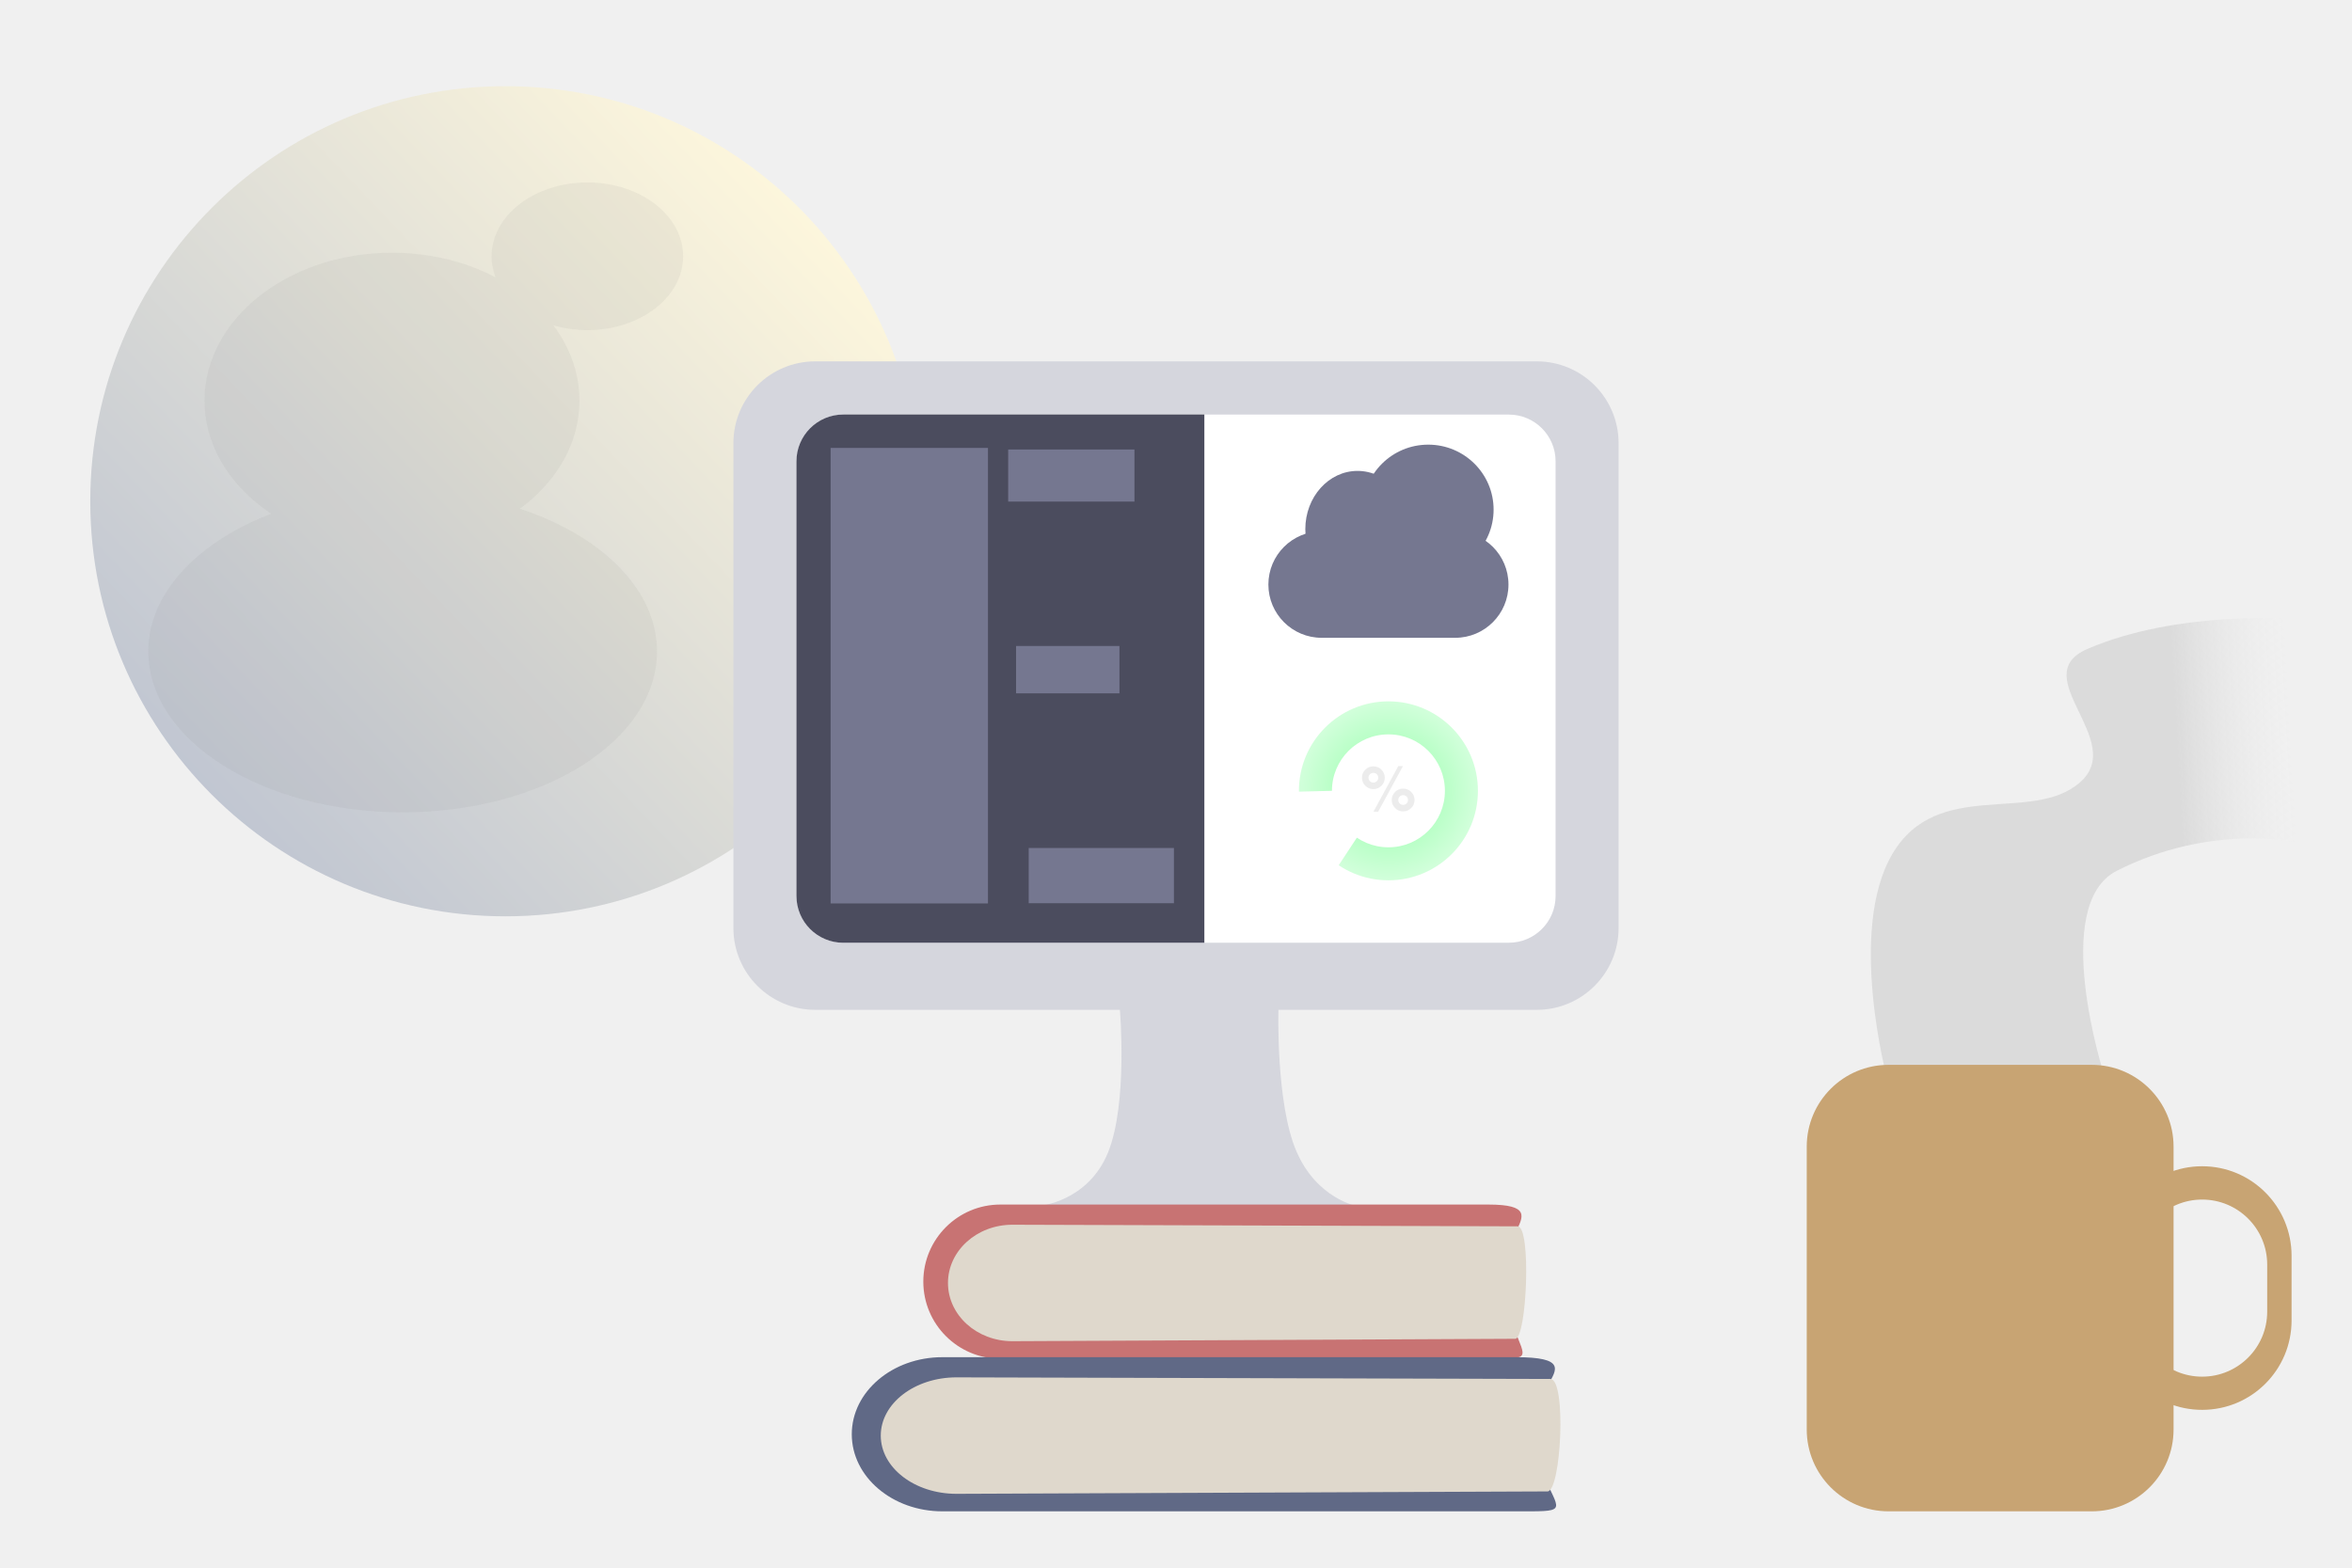
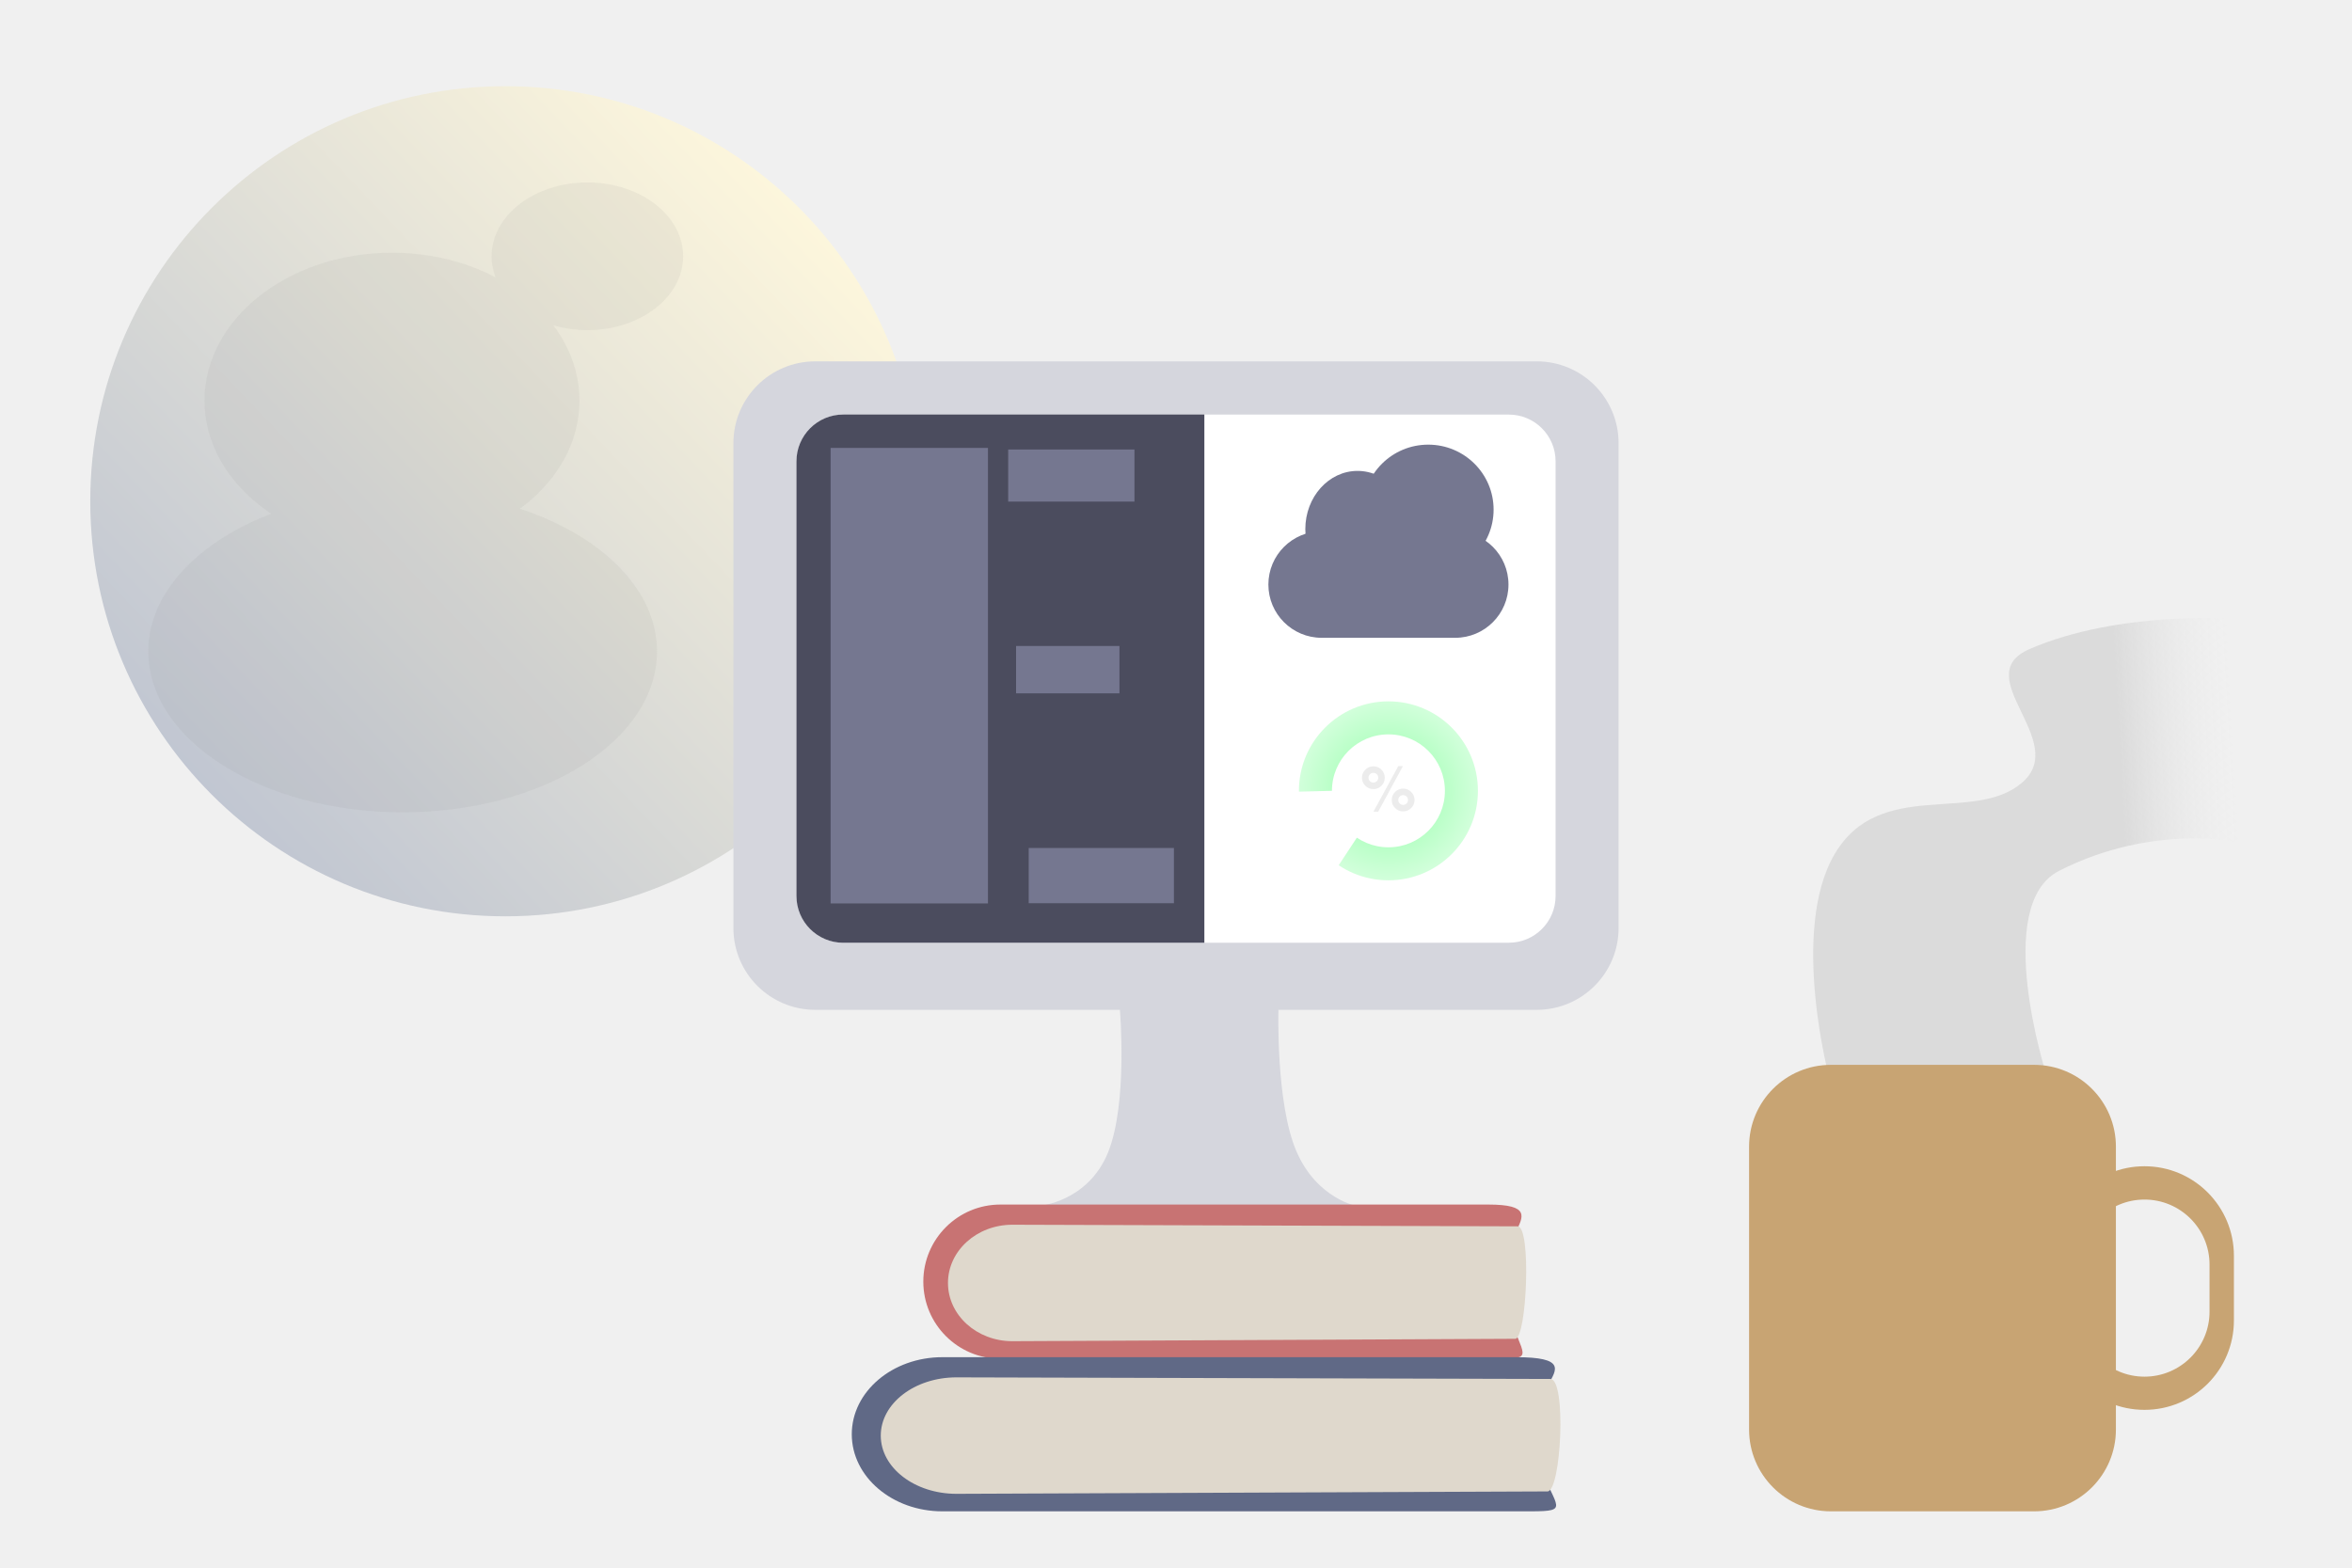
<svg xmlns="http://www.w3.org/2000/svg" xmlns:ns1="http://vectornator.io" height="100%" style="fill-rule:nonzero;clip-rule:evenodd;stroke-linecap:round;stroke-linejoin:round;" xml:space="preserve" width="100%" version="1.1" viewBox="0 0 600 400">
  <defs>
-     <linearGradient y1="94.738" id="LinearGradient" x1="549.462" y2="93.139" x2="578.407" gradientUnits="userSpaceOnUse" gradientTransform="matrix(1 0 0 1 7.45995 123.384)">
+     <linearGradient y1="94.738" id="LinearGradient" x1="549.462" y2="93.139" x2="578.407" gradientUnits="userSpaceOnUse" gradientTransform="matrix(1 0 0 1 -7.24853 123.384)">
      <stop stop-color="#dbdbdb" offset="0" />
      <stop stop-opacity="0" stop-color="#ececec" offset="1" />
    </linearGradient>
    <linearGradient y1="216.457" id="LinearGradient_2" x1="70.932" y2="55.373" x2="240.02" gradientUnits="userSpaceOnUse" gradientTransform="matrix(1 0 0 1 -28.8271 -7.30827)">
      <stop stop-color="#bec4d1" offset="0.011" />
      <stop stop-color="#fff8dd" offset="1" />
    </linearGradient>
    <radialGradient cx="357.925" r="22.834" id="RadialGradient" gradientUnits="userSpaceOnUse" gradientTransform="matrix(1 0 0 1 -3.7338 6.86128)" cy="194.924">
      <stop stop-color="#91ffa7" offset="0.011" />
      <stop stop-color="#d2ffdb" offset="1" />
    </radialGradient>
  </defs>
  <g id="Layer 1" ns1:layerName="Layer 1">
    <g opacity="1">
-       <path d="M481.449+275.37C481.449+275.37+471.211+237.473+482.735+217.908C494.26+198.343+518.274+210.296+530.549+199.683C542.824+189.07+516.562+172.499+532.479+165.592C555.206+155.729+584.795+157.873+584.795+157.873L585.867+214.906C585.867+214.906+563.997+209.975+539.983+222.196C522.814+230.934+536.767+274.298+536.767+274.298L481.449+275.37Z" opacity="1" fill="url(#LinearGradient)" />
-       <path d="M561.772+297.572C549.164+297.572+538.929+307.807+538.929+320.416L538.929+336.916C538.929+349.524+549.164+359.728+561.772+359.728C574.381+359.728+584.585+349.524+584.585+336.916L584.585+320.416C584.585+307.807+574.381+297.572+561.772+297.572ZM561.772+306.072C570.936+306.072+578.366+313.502+578.366+322.666L578.366+334.666C578.366+343.829+570.936+351.259+561.772+351.259C552.609+351.259+545.179+343.829+545.179+334.666L545.179+322.666C545.179+313.502+552.609+306.072+561.772+306.072Z" opacity="1" fill="#c8a473" />
-       <path d="M481.776+271.699L533.606+271.699C545.135+271.699+554.481+281.045+554.481+292.573L554.481+364.747C554.481+376.276+545.135+385.621+533.606+385.621L481.776+385.621C470.247+385.621+460.901+376.276+460.901+364.747L460.901+292.573C460.901+281.045+470.247+271.699+481.776+271.699Z" opacity="1" fill="#c8a473" />
+       <path d="M466.74+275.37C466.74+275.37+456.502+237.473+468.027+217.908C479.551+198.343+503.566+210.296+515.841+199.683C528.116+189.07+501.854+172.499+517.77+165.592C540.498+155.729+570.087+157.873+570.087+157.873L571.159+214.906C571.159+214.906+549.289+209.975+525.275+222.196C508.105+230.934+522.059+274.298+522.059+274.298L466.74+275.37Z" opacity="1" fill="url(#LinearGradient)" />
+       <path d="M547.064+297.572C534.456+297.572+524.22+307.807+524.22+320.416L524.22+336.916C524.22+349.524+534.456+359.728+547.064+359.728C559.672+359.728+569.876+349.524+569.876+336.916L569.876+320.416C569.877+307.807+559.672+297.572+547.064+297.572ZM547.064+306.072C556.227+306.072+563.658+313.502+563.658+322.666L563.658+334.666C563.658+343.829+556.227+351.259+547.064+351.259C537.901+351.259+530.47+343.829+530.47+334.666L530.47+322.666C530.47+313.502+537.901+306.072+547.064+306.072Z" opacity="1" fill="#c8a473" />
+       <path d="M467.068+271.699L518.898+271.699C530.426+271.699+539.772+281.045+539.772+292.573L539.772+364.747C539.772+376.276+530.426+385.621+518.898+385.621L467.068+385.621C455.539+385.621+446.193+376.276+446.193+364.747L446.193+292.573C446.193+281.045+455.539+271.699+467.068+271.699Z" opacity="1" fill="#c8a473" />
    </g>
  </g>
  <g id="Layer 4" ns1:layerName="Layer 4">
    <path d="M23.029+127.896C23.029+69.407+70.444+21.992+128.933+21.992C187.422+21.992+234.837+69.407+234.837+127.896C234.837+186.386+187.422+233.801+128.933+233.801C70.444+233.801+23.029+186.386+23.029+127.896Z" opacity="1" fill="url(#LinearGradient_2)" />
    <path d="M37.837+166.23C37.837+143.565+66.886+125.19+102.72+125.19C138.555+125.19+167.604+143.565+167.604+166.23C167.604+188.896+138.555+207.27+102.72+207.27C66.886+207.27+37.837+188.896+37.837+166.23ZM52.176+102.218C52.176+81.376+73.589+64.48+100.003+64.48C126.417+64.48+147.829+81.376+147.829+102.218C147.829+123.061+126.417+139.957+100.003+139.957C73.589+139.957+52.176+123.061+52.176+102.218ZM125.414+65.389C125.414+54.982+136.351+46.545+149.843+46.545C163.335+46.545+174.272+54.982+174.272+65.389C174.272+75.797+163.335+84.234+149.843+84.234C136.351+84.234+125.414+75.797+125.414+65.389Z" fill-opacity="0.087" fill="#7f7f7f" opacity="1" />
  </g>
  <g id="Layer 2" ns1:layerName="Layer 2">
    <path d="M207.969+92.202L392.031+92.202C403.56+92.202+412.906+101.548+412.906+113.077L412.906+236.787C412.906+248.316+403.56+257.662+392.031+257.662L326.134+257.662C326.134+257.662+325.443+281.441+330.699+293.709C335.954+305.978+346.35+307.798+346.35+307.798L265.278+307.668C265.278+307.668+277.543+306.591+282.645+294.09C287.748+281.588+285.688+257.662+285.688+257.662L207.969+257.662C196.44+257.662+187.094+248.316+187.094+236.787L187.094+113.077C187.094+101.548+196.44+92.202+207.969+92.202Z" opacity="1" fill="#d5d6dd" />
    <path d="M215.096+105.783L384.904+105.783C391.492+105.783+396.833+111.124+396.833+117.712L396.833+228.609C396.833+235.197+391.492+240.537+384.904+240.537L215.096+240.537C208.508+240.537+203.167+235.197+203.167+228.609L203.167+117.712C203.167+111.124+208.508+105.783+215.096+105.783Z" opacity="1" fill="#ffffff" />
    <path d="M215.11+105.768C208.522+105.768+203.172+111.117+203.172+117.705L203.172+228.611C203.172+235.199+208.522+240.549+215.11+240.549L307.235+240.549L307.235+105.768L215.11+105.768Z" opacity="1" fill="#4b4c5e" />
    <path d="M211.889+114.291L252.032+114.291L252.032+230.512L211.889+230.512L211.889+114.291Z" opacity="1" fill="#757790" />
    <path d="M257.189+114.694L289.402+114.694L289.402+127.982L257.189+127.982L257.189+114.694Z" opacity="1" fill="#757790" />
    <path d="M259.202+164.826L285.576+164.826L285.576+176.906L259.202+176.906L259.202+164.826Z" opacity="1" fill="#757790" />
    <path d="M262.423+216.367L299.468+216.367L299.468+230.46L262.423+230.46L262.423+216.367Z" opacity="1" fill="#757790" />
    <path d="M337.157+135.556L371.224+135.556C378.73+135.556+384.815+141.641+384.815+149.147L384.815+149.147C384.815+156.653+378.73+162.737+371.224+162.737L337.157+162.737C329.651+162.737+323.567+156.653+323.567+149.147L323.567+149.147C323.567+141.641+329.651+135.556+337.157+135.556Z" opacity="1" fill="#757790" />
    <path d="M332.989+135.013C332.989+126.806+338.952+120.153+346.308+120.153C353.664+120.153+359.627+126.806+359.627+135.013C359.627+143.219+353.664+149.872+346.308+149.872C338.952+149.872+332.989+143.219+332.989+135.013Z" opacity="1" fill="#757790" />
    <path d="M347.667+130.031C347.667+120.875+355.134+113.453+364.344+113.453C373.554+113.453+381.021+120.875+381.021+130.031C381.021+139.187+373.554+146.61+364.344+146.61C355.134+146.61+347.667+139.187+347.667+130.031Z" opacity="1" fill="#757790" />
    <path d="M331.357+201.785C331.357+189.174+341.58+178.951+354.191+178.951C366.801+178.951+377.024+189.174+377.024+201.785C377.024+214.396+366.801+224.618+354.191+224.618C341.58+224.618+331.357+214.396+331.357+201.785Z" opacity="1" fill="url(#RadialGradient)" />
    <path d="M339.781+201.785C339.781+193.827+346.233+187.375+354.191+187.375C362.149+187.375+368.6+193.827+368.6+201.785C368.6+209.743+362.149+216.194+354.191+216.194C346.233+216.194+339.781+209.743+339.781+201.785Z" opacity="1" fill="#ffffff" />
    <path d="M354.252+201.409L327.655+202.076L339.943+223.142L354.252+201.409Z" opacity="1" fill="#ffffff" />
    <g opacity="1">
      <path d="M351.593+198.438C351.593+198.094+351.472+197.801+351.23+197.559C350.988+197.317+350.695+197.196+350.351+197.196C350.007+197.196+349.714+197.317+349.472+197.559C349.23+197.801+349.109+198.094+349.109+198.438C349.109+198.782+349.23+199.075+349.472+199.317C349.714+199.559+350.007+199.68+350.351+199.68C350.695+199.68+350.988+199.559+351.23+199.317C351.472+199.075+351.593+198.782+351.593+198.438ZM350.351+201.344C349.549+201.344+348.864+201.061+348.296+200.493C347.729+199.925+347.445+199.24+347.445+198.438C347.445+197.636+347.729+196.951+348.296+196.383C348.864+195.816+349.549+195.532+350.351+195.532C351.153+195.532+351.838+195.816+352.406+196.383C352.973+196.951+353.257+197.636+353.257+198.438C353.257+199.24+352.975+199.925+352.41+200.493C351.844+201.061+351.158+201.344+350.351+201.344ZM357.945+202.883C357.601+202.883+357.308+203.005+357.066+203.247C356.824+203.489+356.703+203.782+356.703+204.126C356.703+204.469+356.824+204.762+357.066+205.005C357.308+205.247+357.601+205.368+357.945+205.368C358.288+205.368+358.581+205.247+358.824+205.005C359.066+204.762+359.187+204.469+359.187+204.126C359.187+203.782+359.066+203.489+358.824+203.247C358.581+203.005+358.288+202.883+357.945+202.883ZM357.945+207.032C357.143+207.032+356.458+206.748+355.89+206.18C355.322+205.613+355.038+204.928+355.038+204.126C355.038+203.318+355.322+202.632+355.89+202.067C356.458+201.502+357.143+201.219+357.945+201.219C358.747+201.219+359.432+201.503+359.999+202.071C360.567+202.639+360.851+203.324+360.851+204.126C360.851+204.928+360.567+205.613+359.999+206.18C359.432+206.748+358.747+207.032+357.945+207.032ZM356.703+195.477L357.89+195.477L351.578+207.102L350.367+207.102L356.703+195.477Z" opacity="1" fill="#ececec" />
    </g>
  </g>
  <g id="Layer 3" ns1:layerName="Layer 3">
    <path d="M255.205+307.345L379.639+307.345C390.5+307.345+388.573+310.452+386.633+314.435L386.225+338.943C389.39+347.01+390.5+346.676+379.639+346.676L255.205+346.676C244.344+346.676+235.54+337.871+235.54+327.01L235.54+327.01C235.54+316.149+244.344+307.345+255.205+307.345Z" opacity="1" fill="#c87373" />
    <path d="M258.255+312.494L387.144+312.903C390.718+312.903+389.492+341.598+386.531+341.598L258.255+342.21C249.184+342.21+241.831+335.558+241.831+327.352L241.831+327.352C241.831+319.146+249.184+312.494+258.255+312.494Z" opacity="1" fill="#dfd8cc" />
    <path d="M240.405+346.289L386.669+346.289C399.436+346.289+397.172+349.396+394.891+353.379L394.411+377.887C398.132+385.954+399.436+385.62+386.669+385.62L240.405+385.62C227.639+385.62+217.29+376.815+217.29+365.954L217.29+365.954C217.29+355.093+227.639+346.289+240.405+346.289Z" opacity="1" fill="#606986" />
    <path d="M243.99+351.438L395.491+351.847C399.692+351.847+398.252+380.542+394.771+380.542L243.99+381.154C233.328+381.154+224.685+374.502+224.685+366.296L224.685+366.296C224.685+358.09+233.328+351.438+243.99+351.438Z" opacity="1" fill="#dfd8cc" />
  </g>
</svg>
